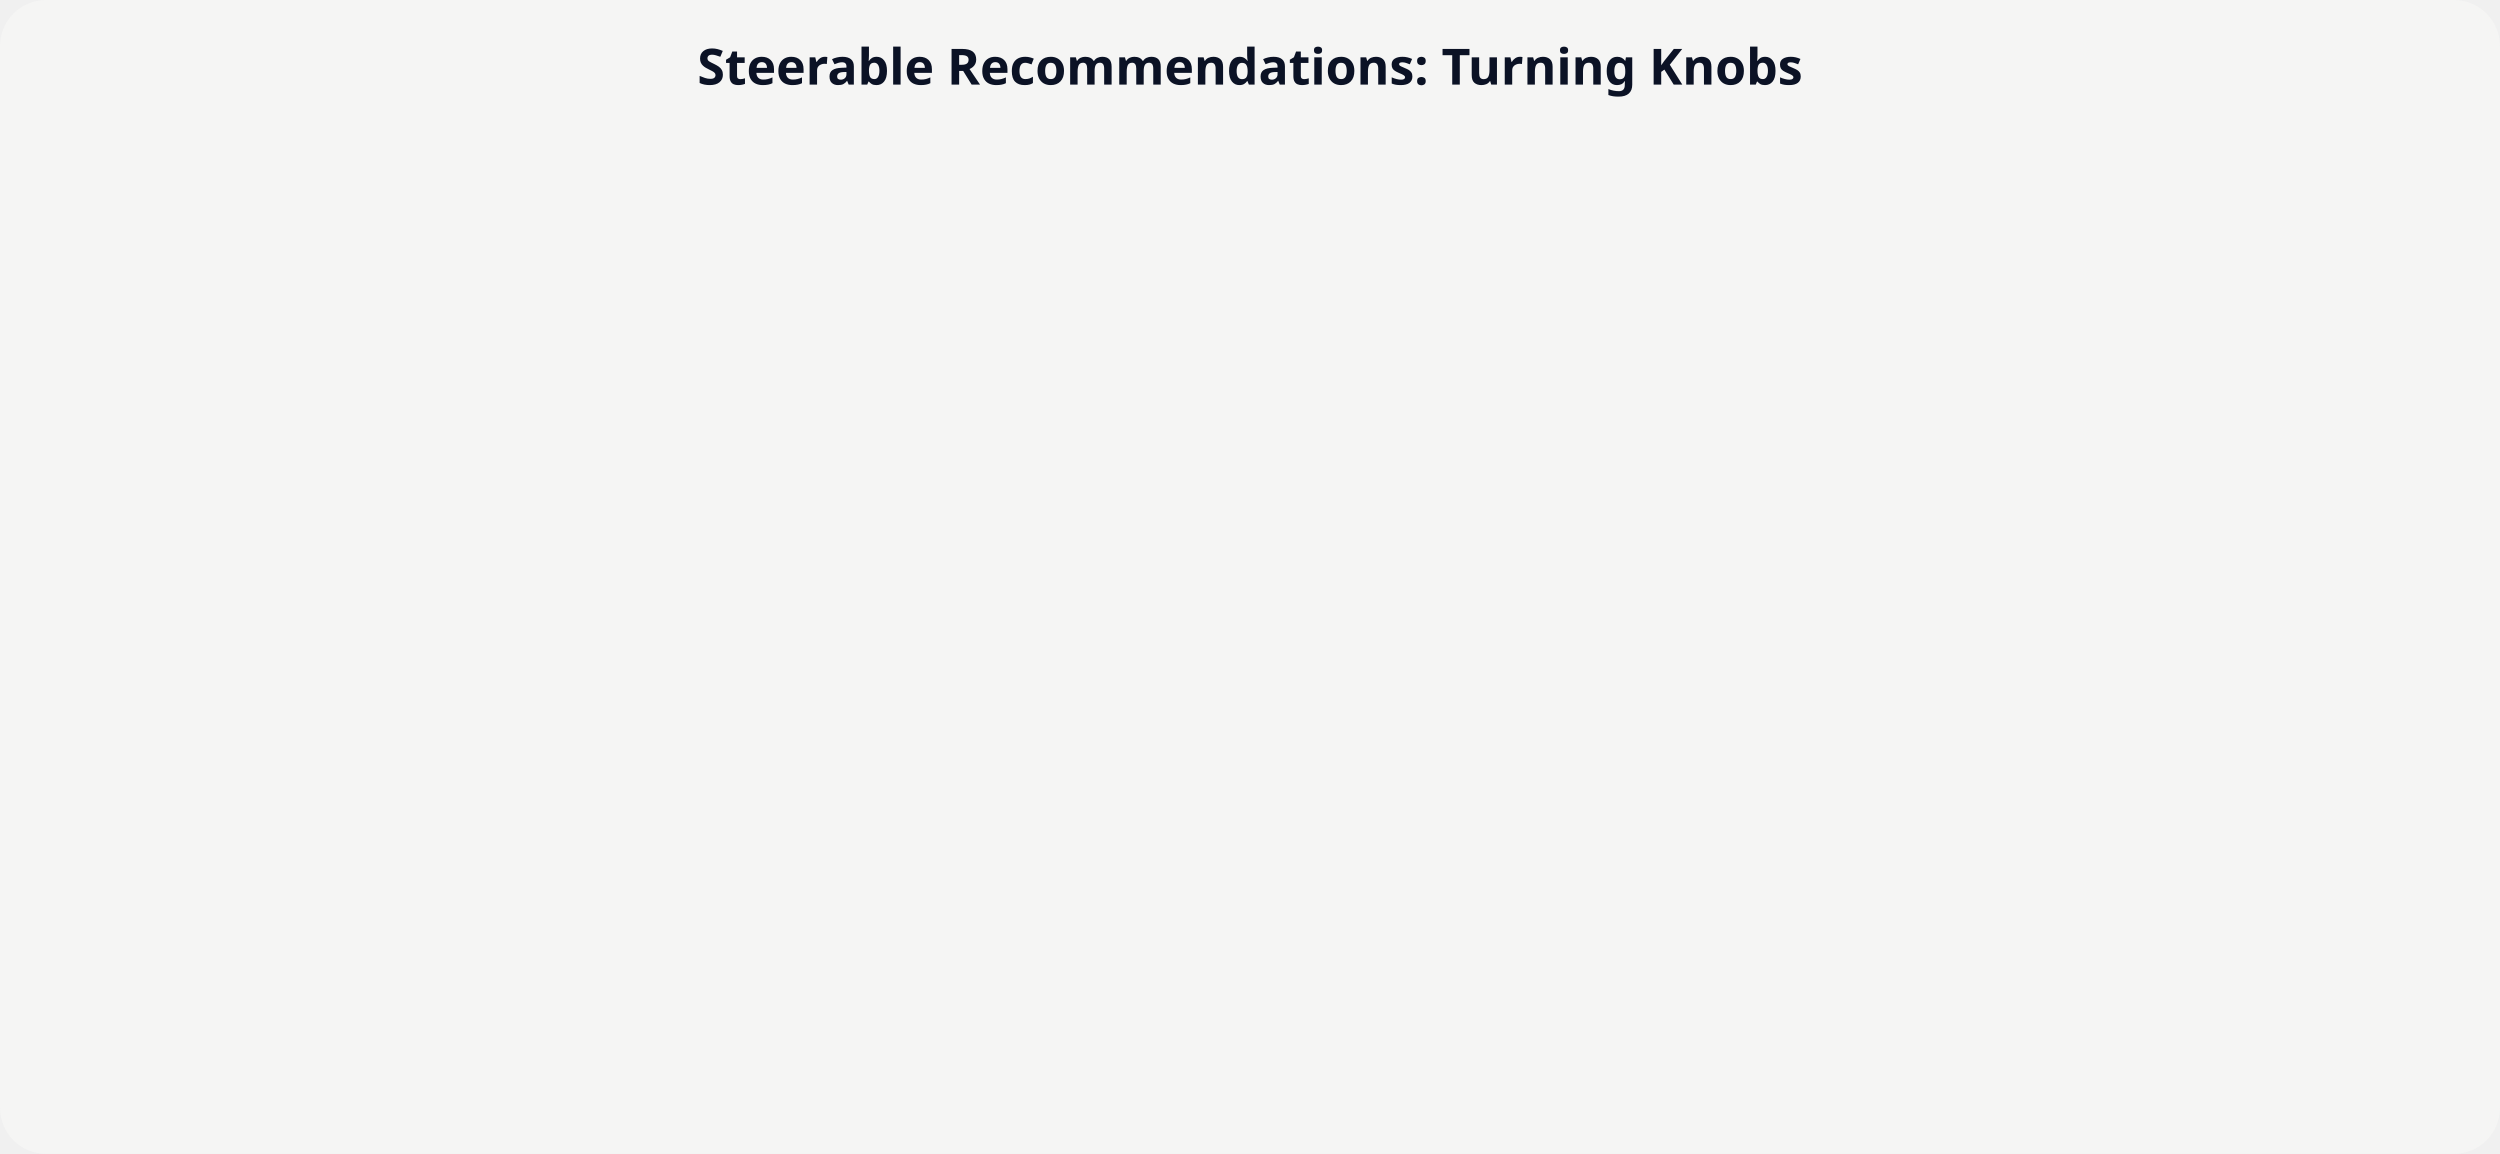
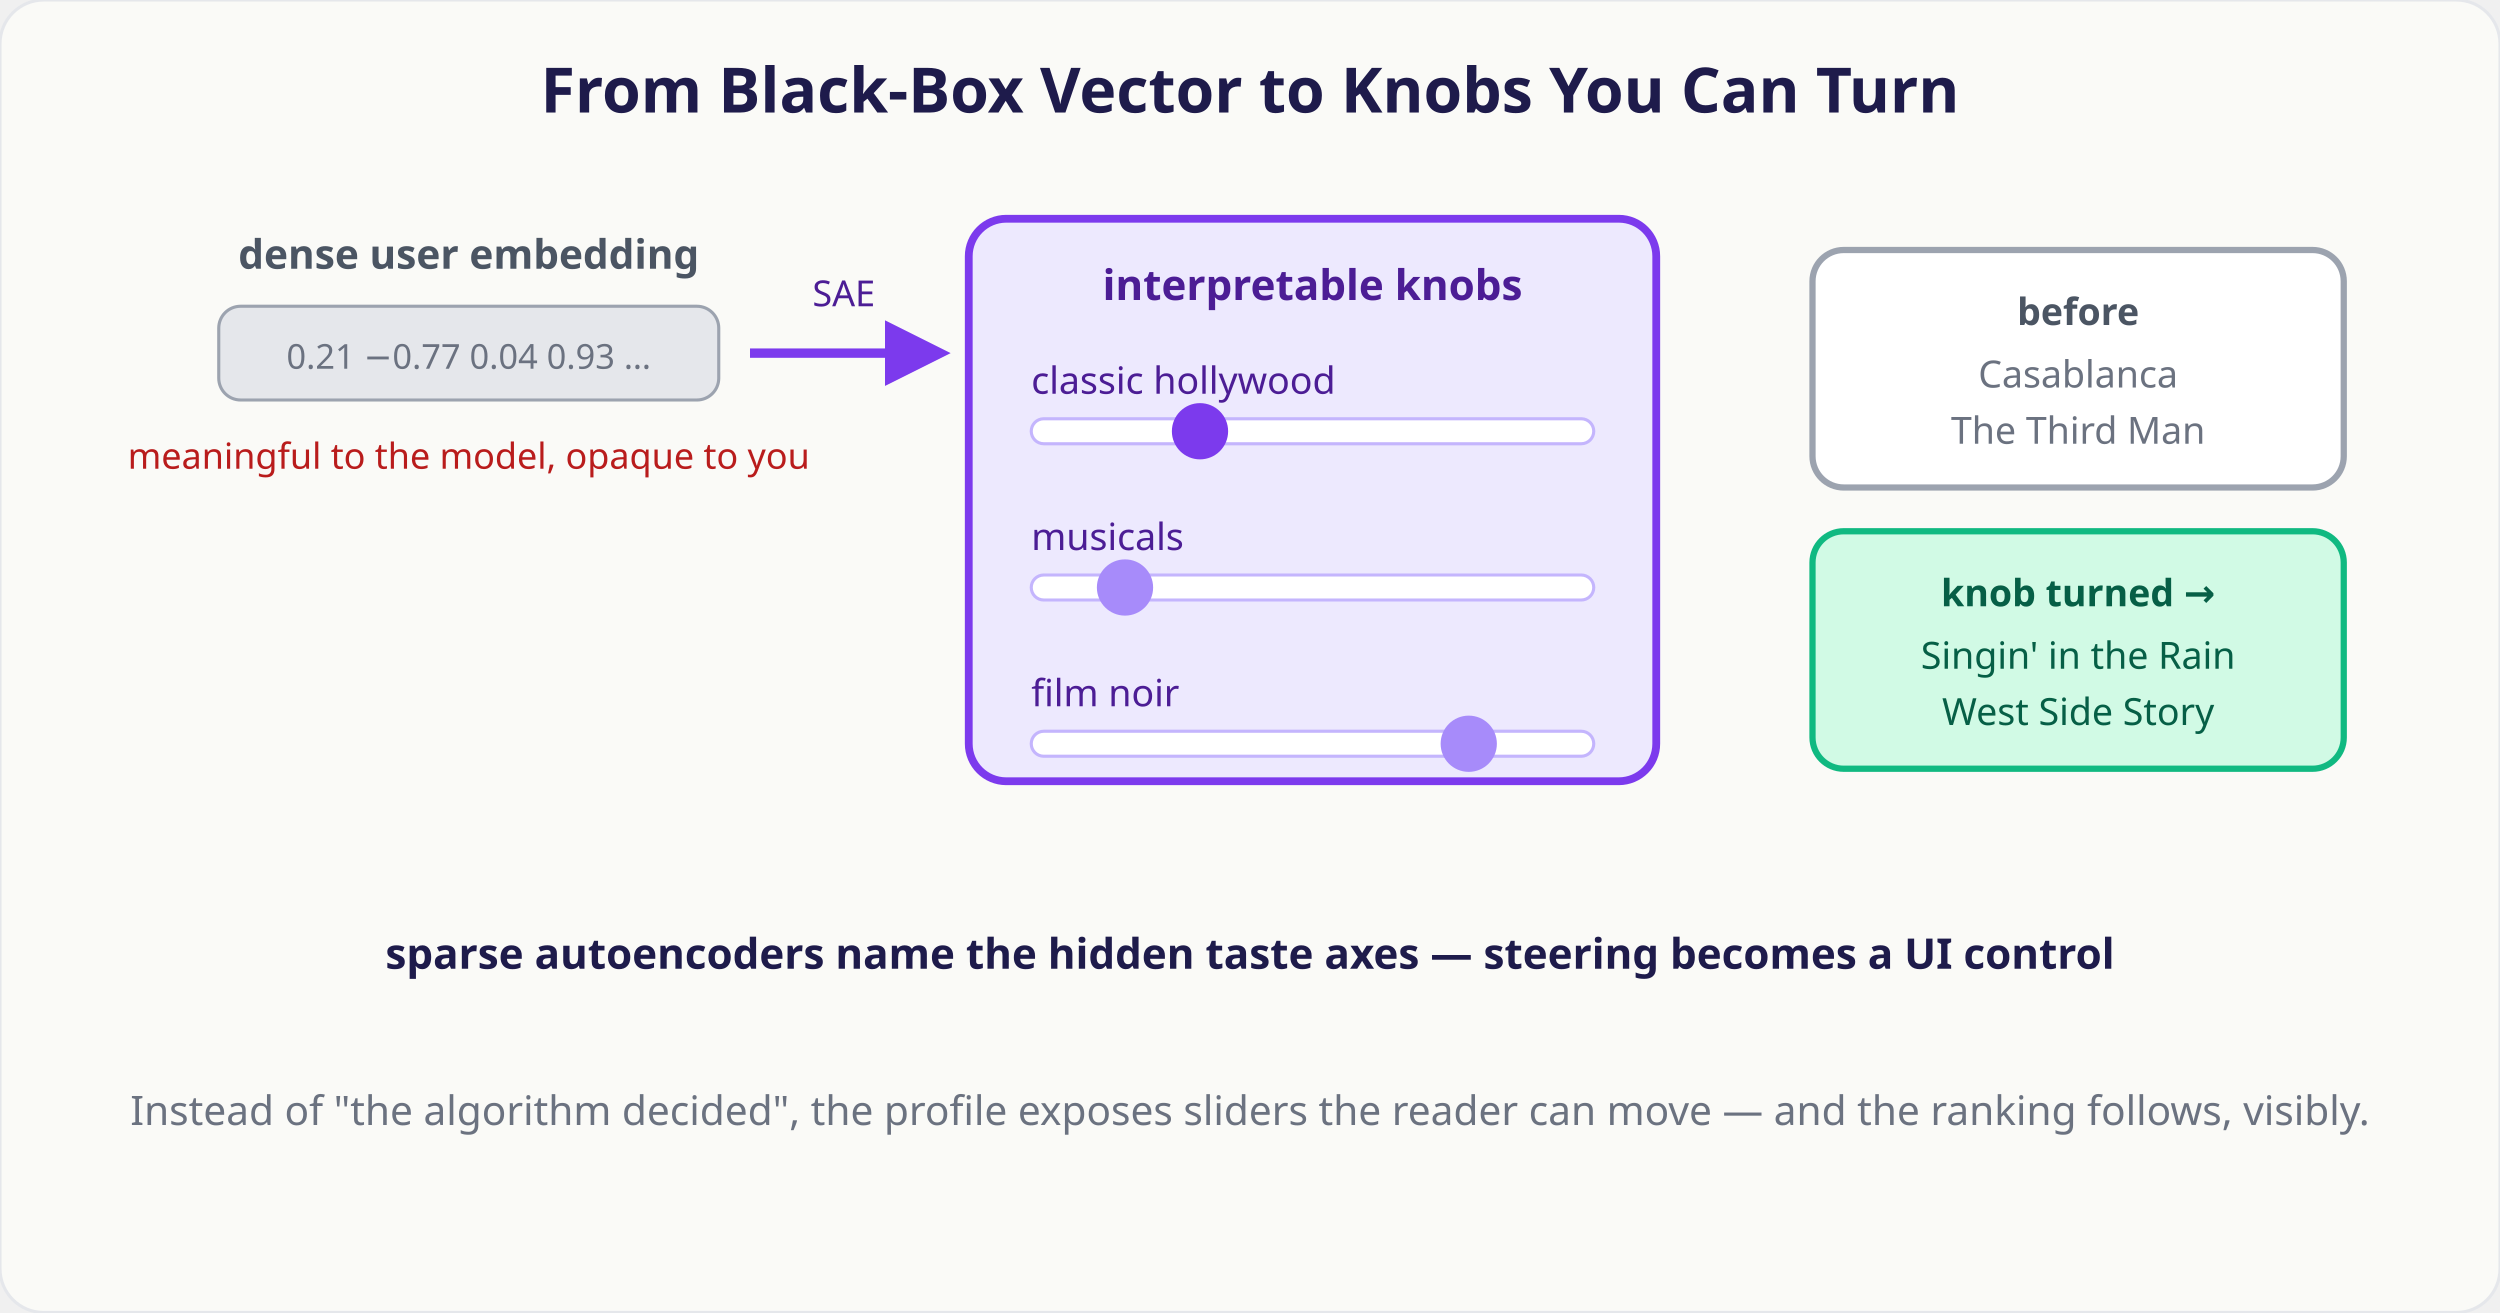
- <svg xmlns="http://www.w3.org/2000/svg" viewBox="0 0 650 300" font-family="system-ui,sans-serif">
+ <svg xmlns="http://www.w3.org/2000/svg" viewBox="0 0 800 420" font-family="system-ui,sans-serif">
  <style>
-     @keyframes appear { 0% { opacity: 0; } 5% { opacity: 1; } 65% { opacity: 1; } 75% { opacity: 0; } 100% { opacity: 0; } }
-     @keyframes steerAppear { 0%,22% { opacity: 0; } 27% { opacity: 1; } 65% { opacity: 1; } 75% { opacity: 0; } 100% { opacity: 0; } }
-     @keyframes resultAppear { 0%,35% { opacity: 0; } 40% { opacity: 1; } 65% { opacity: 1; } 75% { opacity: 0; } 100% { opacity: 0; } }
- 
-     .p1 { opacity: 0; animation: appear 20s ease-in-out infinite; }
-     .p1a{animation-delay:0s} .p1b{animation-delay:.3s} .p1c{animation-delay:.6s}
-     .steer { opacity: 0; animation: steerAppear 20s ease-in-out infinite; }
-     .res { opacity: 0; animation: resultAppear 20s ease-in-out infinite; }
-     .ra{animation-delay:0s} .rb{animation-delay:.2s} .rc{animation-delay:.4s} .rd{animation-delay:.6s}
+     .knob{animation:kn 5s ease-in-out infinite}
+     @keyframes kn{0%,20%{transform:translateX(0)}50%,80%{transform:translateX(96px)}100%{transform:translateX(0)}}
+     .resA{animation:ra 5s ease-in-out infinite}
+     @keyframes ra{0%,20%{opacity:1}50%,80%{opacity:.35}100%{opacity:1}}
+     .resB{animation:rb 5s ease-in-out infinite}
+     @keyframes rb{0%,20%{opacity:.35}50%,80%{opacity:1}100%{opacity:.35}}
  </style>
-   <rect width="650" height="300" fill="#f5f5f4" rx="12" />
-   <text x="325" y="22" text-anchor="middle" font-size="13" font-weight="700" fill="#0b1225">Steerable Recommendations: Turning Knobs</text>
-   <g class="p1 p1a">
-     <rect x="20" y="38" width="200" height="220" rx="10" fill="white" stroke="#0c8383" stroke-width="1.5" />
-     <text x="120" y="58" text-anchor="middle" font-size="10" font-weight="700" fill="#0c8383">Control Panel</text>
-     <text x="120" y="72" text-anchor="middle" font-size="7" fill="#888">SAE-discovered concept neurons</text>
+   <rect width="800" height="420" rx="14" fill="#FAFAF7" stroke="#E5E7EB" />
+   <text x="400" y="36" text-anchor="middle" font-size="20" font-weight="700" fill="#1E1B4B">From Black-Box Vector to Knobs You Can Turn</text>
+   <text x="150" y="86" text-anchor="middle" font-size="13" font-weight="700" fill="#4B5563">dense user embedding</text>
+   <g>
+     <rect x="70" y="98" width="160" height="30" rx="7" fill="#E5E7EB" stroke="#9CA3AF" />
+     <text x="150" y="118" text-anchor="middle" font-size="11" fill="#6B7280">0.21 −0.77 0.04 0.93 …</text>
  </g>
-   <g class="p1 p1a">
-     <text x="40" y="95" font-size="9" fill="#0b1225">Classic Hollywood</text>
-     <rect x="40" y="100" width="160" height="6" rx="3" fill="#e8e8e8" />
-     <rect x="40" y="100" width="130" height="6" rx="3" fill="#0c8383" />
+   <text x="150" y="150" text-anchor="middle" font-size="11.5" fill="#B91C1C">meaningful to the model, opaque to you</text>
+   <path d="M240 113 L300 113" stroke="#7C3AED" stroke-width="3" marker-end="url(#k)" />
+   <defs>
+     <marker id="k" viewBox="0 0 10 10" refX="8" refY="5" markerWidth="7" markerHeight="7" orient="auto">
+       <path d="M0 0 L10 5 L0 10 Z" fill="#7C3AED" />
+     </marker>
+   </defs>
+   <text x="270" y="98" text-anchor="middle" font-size="11.5" fill="#4C1D95">SAE</text>
+   <rect x="310" y="70" width="220" height="180" rx="12" fill="#EDE9FE" stroke="#7C3AED" stroke-width="2.5" />
+   <text x="420" y="96" text-anchor="middle" font-size="13.5" font-weight="800" fill="#4C1D95">interpretable knobs</text>
+   <g font-size="12" fill="#4C1D95">
+     <text x="330" y="126">classic hollywood</text>
+     <rect x="330" y="134" width="180" height="8" rx="4" fill="#FFFFFF" stroke="#C4B5FD" />
+     <circle class="knob" cx="384" cy="138" r="9" fill="#7C3AED" />
+     <text x="330" y="176">musicals</text>
+     <rect x="330" y="184" width="180" height="8" rx="4" fill="#FFFFFF" stroke="#C4B5FD" />
+     <circle cx="360" cy="188" r="9" fill="#A78BFA" />
+     <text x="330" y="226">film noir</text>
+     <rect x="330" y="234" width="180" height="8" rx="4" fill="#FFFFFF" stroke="#C4B5FD" />
+     <circle cx="470" cy="238" r="9" fill="#A78BFA" />
  </g>
-   <g class="p1 p1b">
-     <text x="40" y="122" font-size="9" fill="#0b1225">Musicals</text>
-     <rect x="40" y="127" width="160" height="6" rx="3" fill="#e8e8e8" />
-     <rect x="40" y="127" width="100" height="6" rx="3" fill="#0c8383" />
+   <g class="resA" font-size="12" text-anchor="middle">
+     <rect x="580" y="80" width="170" height="76" rx="10" fill="#FFFFFF" stroke="#9CA3AF" stroke-width="2" />
+     <text x="665" y="104" font-weight="700" fill="#4B5563">before</text>
+     <text x="665" y="124" fill="#6B7280">Casablanca</text>
+     <text x="665" y="142" fill="#6B7280">The Third Man</text>
  </g>
-   <g class="p1 p1c">
-     <text x="40" y="149" font-size="9" fill="#0b1225">Film Noir</text>
-     <rect x="40" y="154" width="160" height="6" rx="3" fill="#e8e8e8" />
-     <rect x="40" y="154" width="85" height="6" rx="3" fill="#0c8383" />
+   <g class="resB" font-size="12" text-anchor="middle">
+     <rect x="580" y="170" width="170" height="76" rx="10" fill="#D1FAE5" stroke="#10B981" stroke-width="2" />
+     <text x="665" y="194" font-weight="700" fill="#065F46">knob turned →</text>
+     <text x="665" y="214" fill="#065F46">Singin' in the Rain</text>
+     <text x="665" y="232" fill="#065F46">West Side Story</text>
  </g>
-   <g class="steer">
-     <text x="40" y="180" font-size="9" font-weight="700" fill="#ec4899">❤ Love Story</text>
-     <rect x="40" y="185" width="160" height="8" rx="4" fill="#e8e8e8" />
-     <rect x="40" y="185" width="145" height="8" rx="4" fill="#ec4899" />
-     <text x="190" y="192" font-size="7" fill="#ec4899">↑ boosted</text>
-   </g>
-   <g class="p1 p1c">
-     <text x="40" y="212" font-size="8" fill="#bbb">Horror</text>
-     <rect x="40" y="216" width="160" height="5" rx="2" fill="#e8e8e8" />
-     <rect x="40" y="216" width="15" height="5" rx="2" fill="#ccc" />
-     <text x="40" y="240" font-size="8" fill="#bbb">Sci-Fi</text>
-     <rect x="40" y="244" width="160" height="5" rx="2" fill="#e8e8e8" />
-     <rect x="40" y="244" width="20" height="5" rx="2" fill="#ccc" />
-   </g>
-   <g class="steer">
-     <text x="248" y="140" font-size="9" fill="#0c8383" font-weight="600">→</text>
-   </g>
-   <g class="p1 p1b">
-     <text x="280" y="50" font-size="9" font-weight="600" fill="#0b1225">Default recommendations</text>
-     <rect x="275" y="58" width="185" height="22" rx="4" fill="white" stroke="#e0e0e0" stroke-width="1" />
-     <text x="285" y="73" font-size="8" fill="#0b1225">Casablanca</text>
-     <text x="445" y="73" text-anchor="end" font-size="7" fill="#888">classic</text>
-     <rect x="275" y="84" width="185" height="22" rx="4" fill="white" stroke="#e0e0e0" stroke-width="1" />
-     <text x="285" y="99" font-size="8" fill="#0b1225">Singin' in the Rain</text>
-     <text x="445" y="99" text-anchor="end" font-size="7" fill="#888">musical</text>
-     <rect x="275" y="110" width="185" height="22" rx="4" fill="white" stroke="#e0e0e0" stroke-width="1" />
-     <text x="285" y="125" font-size="8" fill="#0b1225">The Third Man</text>
-     <text x="445" y="125" text-anchor="end" font-size="7" fill="#888">noir</text>
-     <rect x="275" y="136" width="185" height="22" rx="4" fill="white" stroke="#e0e0e0" stroke-width="1" />
-     <text x="285" y="151" font-size="8" fill="#0b1225">Sunset Boulevard</text>
-     <text x="445" y="151" text-anchor="end" font-size="7" fill="#888">classic</text>
-   </g>
-   <g class="res">
-     <text x="480" y="50" font-size="9" font-weight="600" fill="#ec4899">After boosting ❤</text>
-     <rect x="475" y="58" width="160" height="22" rx="4" fill="#ec4899" opacity="0.08" stroke="#ec4899" stroke-width="1" />
-     <text x="485" y="73" font-size="8" font-weight="600" fill="#ec4899">Roman Holiday</text>
-     <text x="623" y="73" text-anchor="end" font-size="7" fill="#ec4899">romance</text>
-     <rect x="475" y="84" width="160" height="22" rx="4" fill="white" stroke="#e0e0e0" stroke-width="1" />
-     <text x="485" y="99" font-size="8" fill="#0b1225">Casablanca</text>
-     <text x="623" y="99" text-anchor="end" font-size="7" fill="#888">classic</text>
-     <rect x="475" y="110" width="160" height="22" rx="4" fill="#ec4899" opacity="0.08" stroke="#ec4899" stroke-width="1" />
-     <text x="485" y="125" font-size="8" font-weight="600" fill="#ec4899">An Affair to Remember</text>
-     <text x="623" y="125" text-anchor="end" font-size="7" fill="#ec4899">romance</text>
-     <rect x="475" y="136" width="160" height="22" rx="4" fill="white" stroke="#e0e0e0" stroke-width="1" />
-     <text x="485" y="151" font-size="8" fill="#0b1225">Singin' in the Rain</text>
-     <text x="623" y="151" text-anchor="end" font-size="7" fill="#888">musical</text>
-   </g>
-   <g class="res">
-     <rect x="275" y="170" width="360" height="42" rx="6" fill="#0c8383" opacity="0.05" stroke="#0c8383" stroke-width="1" />
-     <text x="455" y="186" text-anchor="middle" font-size="8" fill="#0b1225" font-weight="600">What changed: romantic films rose in ranking</text>
-     <text x="455" y="200" text-anchor="middle" font-size="7" fill="#888">Same user, same model — just one neuron boosted. No retraining.</text>
-   </g>
+   <text x="400" y="310" text-anchor="middle" font-size="13.5" font-weight="600" fill="#1E1B4B">sparse autoencoders name the hidden taste axes — steering becomes a UI control</text>
+   <text x="400" y="360" text-anchor="middle" font-size="13" fill="#6B7280">Instead of "the algorithm decided", the profile exposes sliders the reader can move — and the ranking follows, visibly.</text>
</svg>
